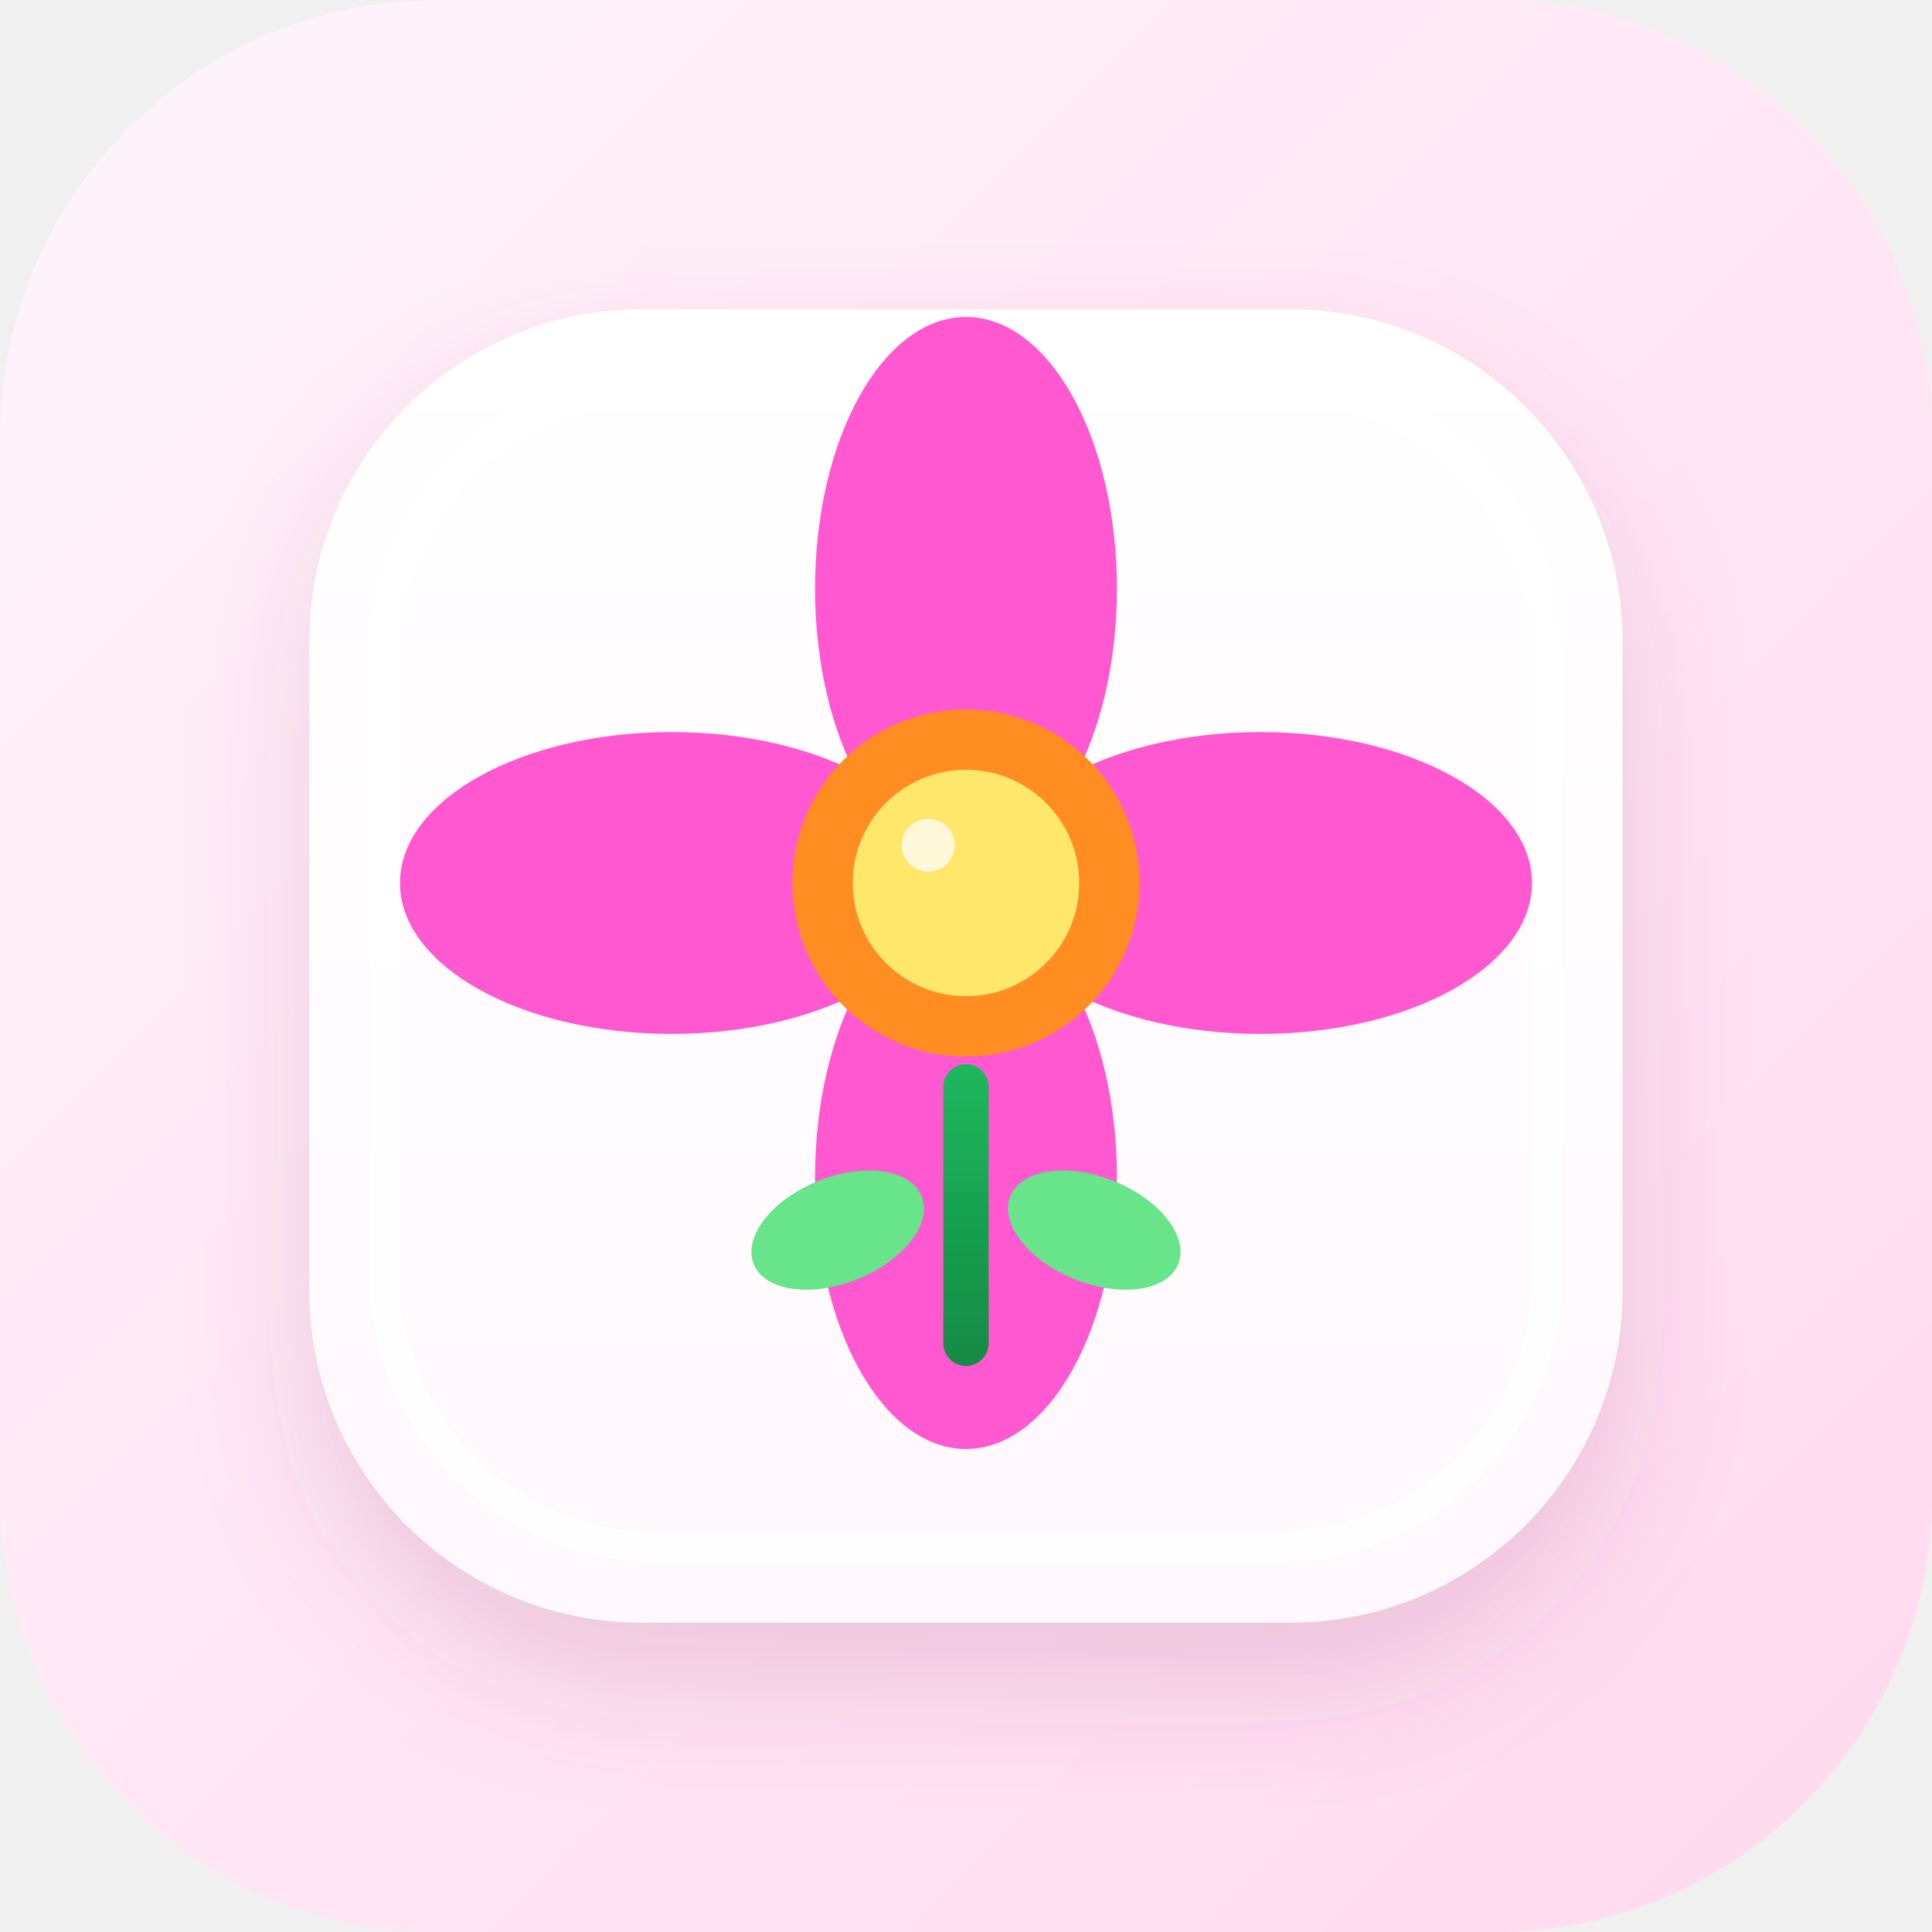
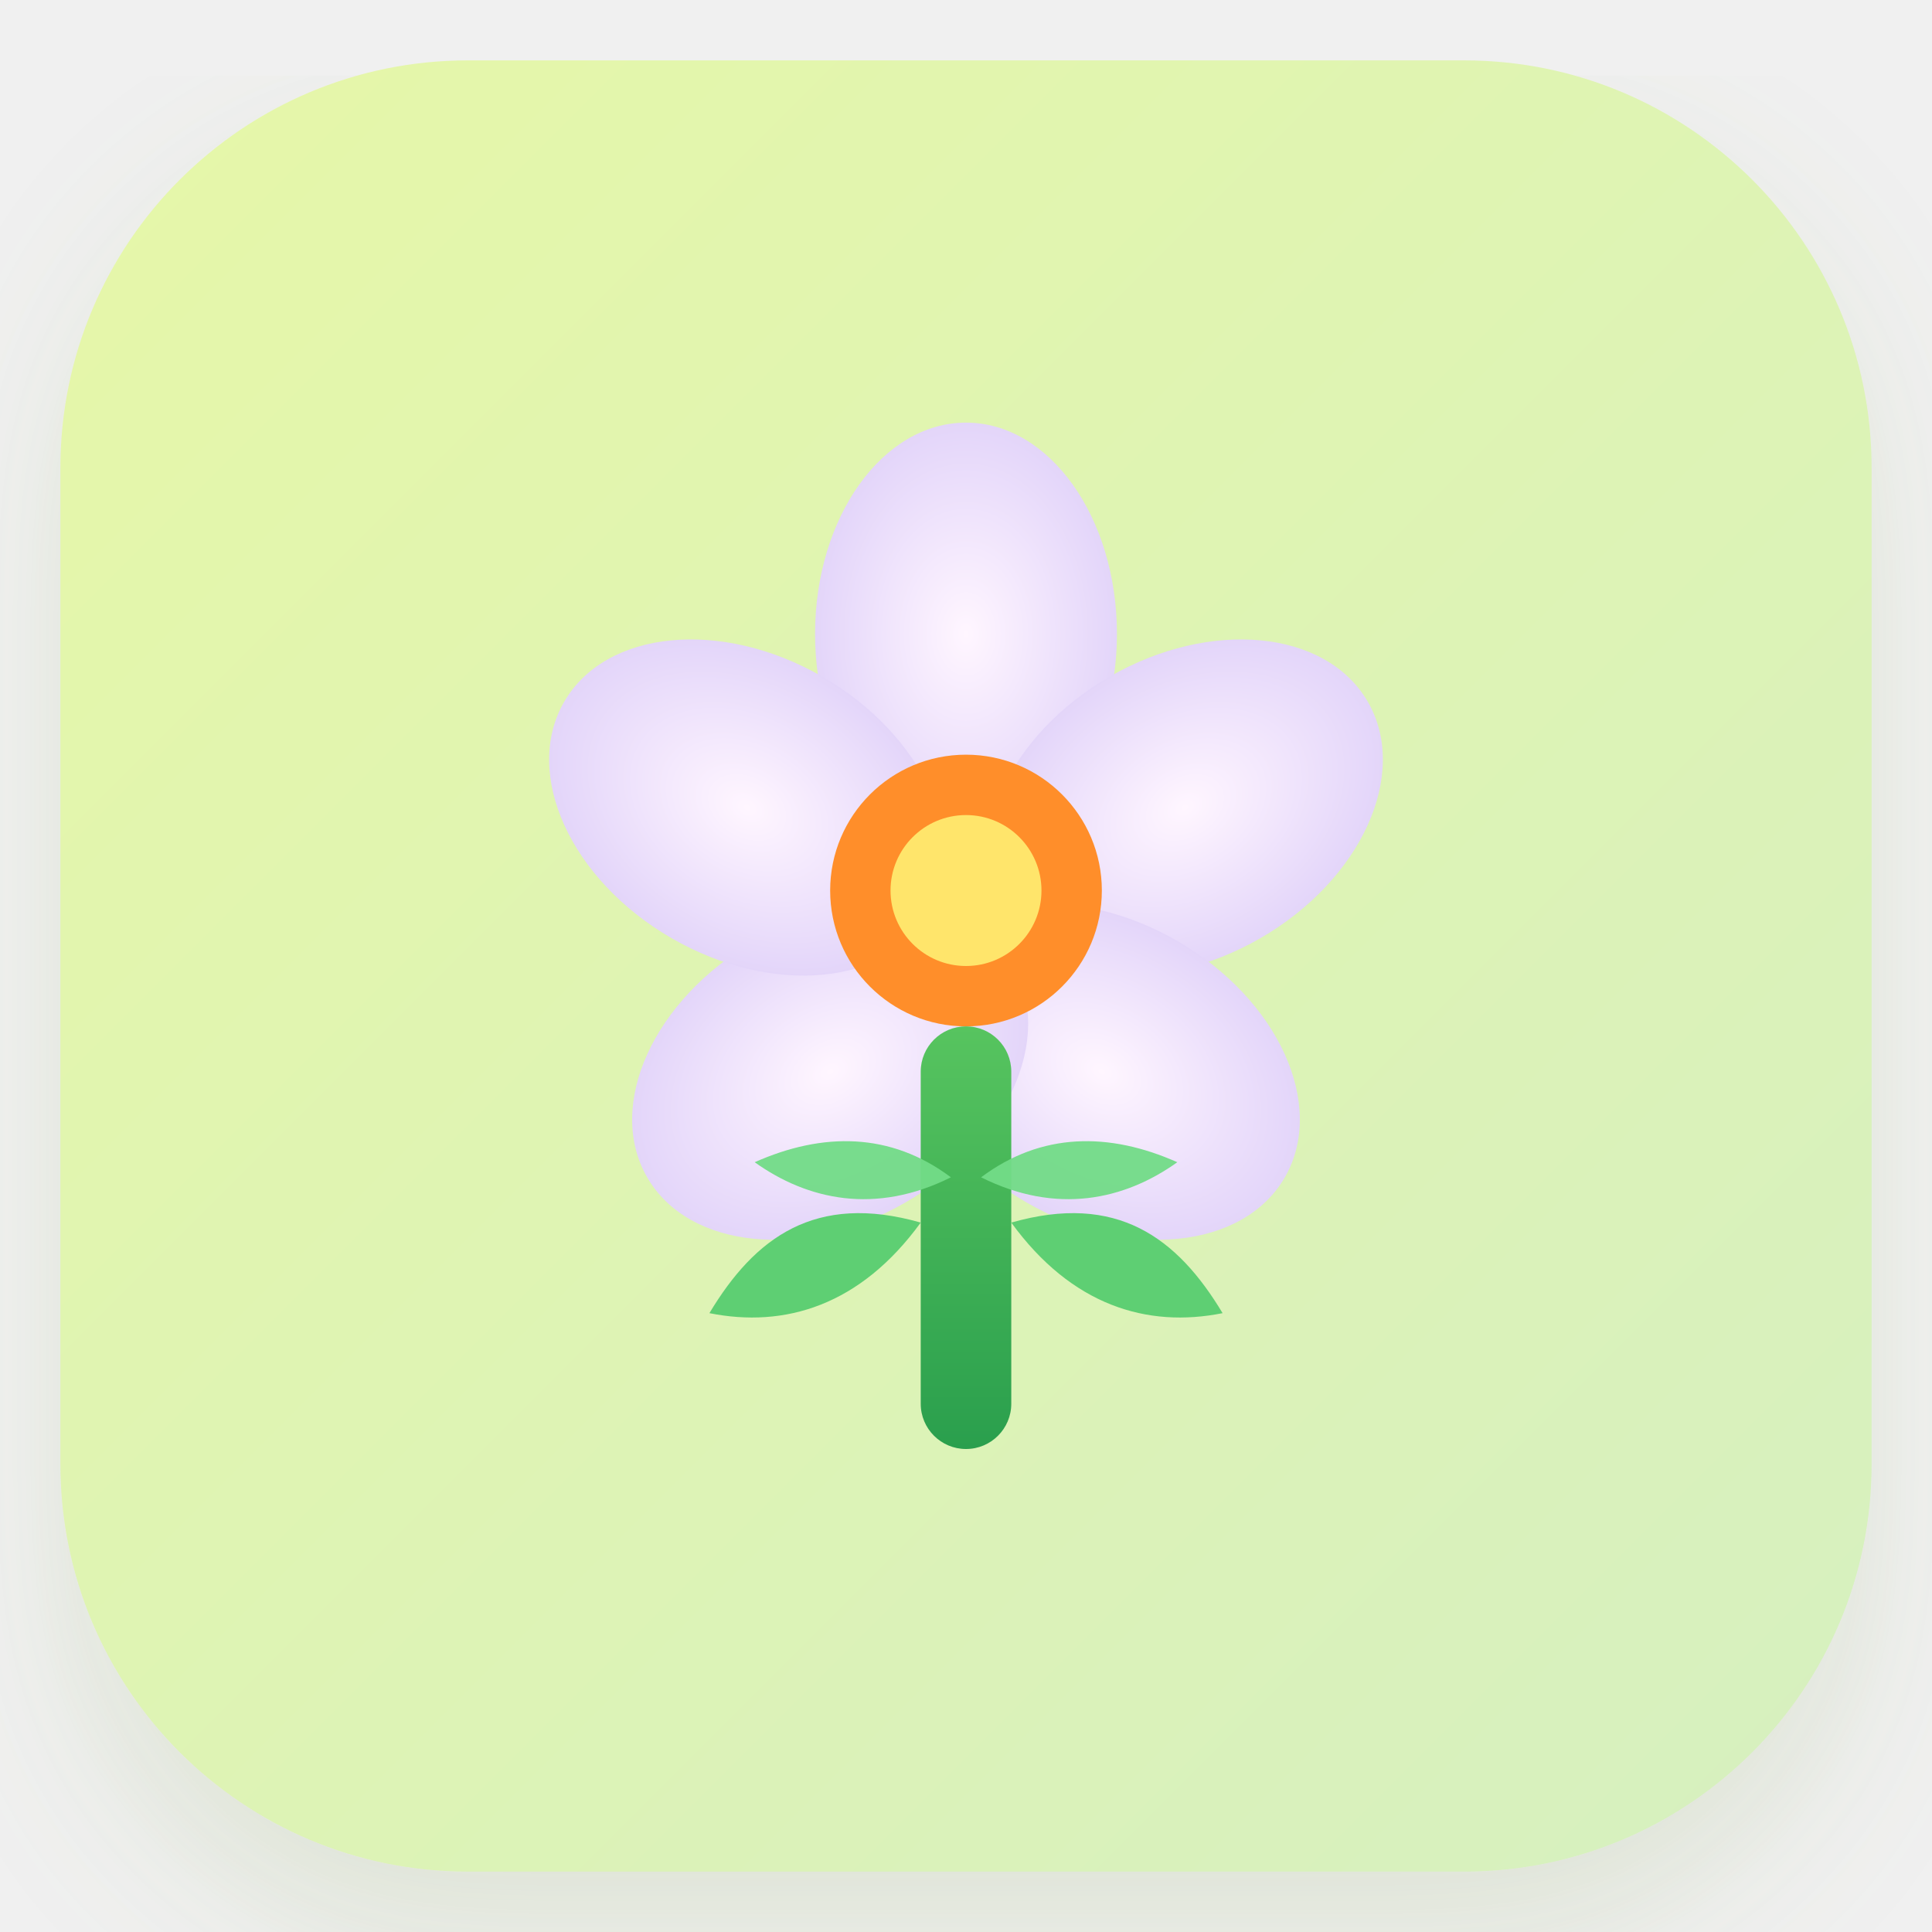
- <svg xmlns="http://www.w3.org/2000/svg" viewBox="0 0 512 512" role="img" aria-label="Garden Match icon">
+ <svg xmlns="http://www.w3.org/2000/svg" viewBox="0 0 256 256" role="img" aria-label="Garden Match logo">
  <defs>
    <linearGradient id="bg" x1="0" x2="1" y1="0" y2="1">
-       <stop offset="0" stop-color="#fff5fb" />
-       <stop offset="1" stop-color="#ffd9ef" />
+       <stop offset="0" stop-color="#e6f7a8" />
+       <stop offset="1" stop-color="#d6f0c0" />
    </linearGradient>
-     <linearGradient id="card" x1="0" x2="0" y1="0" y2="1">
-       <stop offset="0" stop-color="#ffffff" />
-       <stop offset="1" stop-color="#fff8fd" />
+     <filter id="shadow" x="-20%" y="-20%" width="140%" height="140%">
+       <feDropShadow dx="0" dy="10" stdDeviation="10" flood-color="#91b56b" flood-opacity=".18" />
+     </filter>
+     <radialGradient id="petal" cx="50%" cy="50%" r="70%">
+       <stop offset="0" stop-color="#fff6ff" />
+       <stop offset="1" stop-color="#d8c8f7" />
+     </radialGradient>
+     <linearGradient id="stem" x1="0" x2="0" y1="0" y2="1">
+       <stop offset="0" stop-color="#57c45f" />
+       <stop offset="1" stop-color="#2a9f4d" />
    </linearGradient>
-     <linearGradient id="stem" x1="0" x2="0" y1="0" y2="1">
-       <stop offset="0" stop-color="#1fb85d" />
-       <stop offset="1" stop-color="#128a44" />
-     </linearGradient>
-     <filter id="shadow" x="-25%" y="-25%" width="150%" height="150%">
-       <feDropShadow dx="0" dy="16" stdDeviation="16" flood-color="#9b3f77" flood-opacity=".18" />
-     </filter>
  </defs>
-   <rect width="512" height="512" rx="116" fill="url(#bg)" />
-   <g filter="url(#shadow)">
-     <rect x="82" y="82" width="348" height="348" rx="88" fill="url(#card)" />
-     <rect x="102" y="102" width="308" height="308" rx="72" fill="none" stroke="#ffffff" stroke-width="8" opacity=".84" />
-     <g transform="translate(256 234)">
-       <g fill="#ff58d1">
-         <ellipse rx="40" ry="72" transform="translate(0 -78)" />
-         <ellipse rx="40" ry="72" transform="translate(78 0) rotate(90)" />
-         <ellipse rx="40" ry="72" transform="translate(0 78) rotate(180)" />
-         <ellipse rx="40" ry="72" transform="translate(-78 0) rotate(270)" />
-       </g>
-       <circle r="46" fill="#ff8d24" />
-       <circle r="30" fill="#ffe76c" />
-       <circle cx="-10" cy="-10" r="7" fill="#fff" opacity=".75" />
-       <rect x="-6" y="48" width="12" height="80" rx="6" fill="url(#stem)" />
-       <ellipse cx="-34" cy="92" rx="24" ry="14" fill="#67e48b" transform="rotate(-22 -34 92)" />
-       <ellipse cx="34" cy="92" rx="24" ry="14" fill="#67e48b" transform="rotate(22 34 92)" />
+   <rect x="8" y="8" width="240" height="240" rx="54" fill="url(#bg)" filter="url(#shadow)" />
+   <g transform="translate(128 118)">
+     <g fill="url(#petal)">
+       <ellipse cx="0" cy="-34" rx="20" ry="28" />
+       <ellipse cx="29" cy="-11" rx="20" ry="28" transform="rotate(60 29 -11)" />
+       <ellipse cx="18" cy="24" rx="20" ry="28" transform="rotate(120 18 24)" />
+       <ellipse cx="-18" cy="24" rx="20" ry="28" transform="rotate(240 -18 24)" />
+       <ellipse cx="-29" cy="-11" rx="20" ry="28" transform="rotate(300 -29 -11)" />
    </g>
+     <circle r="18" fill="#ff8e2a" />
+     <circle r="10" fill="#ffe56b" />
  </g>
+   <rect x="122" y="136" width="12" height="56" rx="6" fill="url(#stem)" />
+   <path d="M122 162c-14-4-22 2-28 12 10 2 20-1 28-12z" fill="#5ecf73" />
+   <path d="M134 162c14-4 22 2 28 12-10 2-20-1-28-12z" fill="#5ecf73" />
+   <path d="M126 156c-8-6-17-6-26-2 7 5 16 7 26 2z" fill="#72db87" opacity=".95" />
+   <path d="M130 156c8-6 17-6 26-2-7 5-16 7-26 2z" fill="#72db87" opacity=".95" />
</svg>
